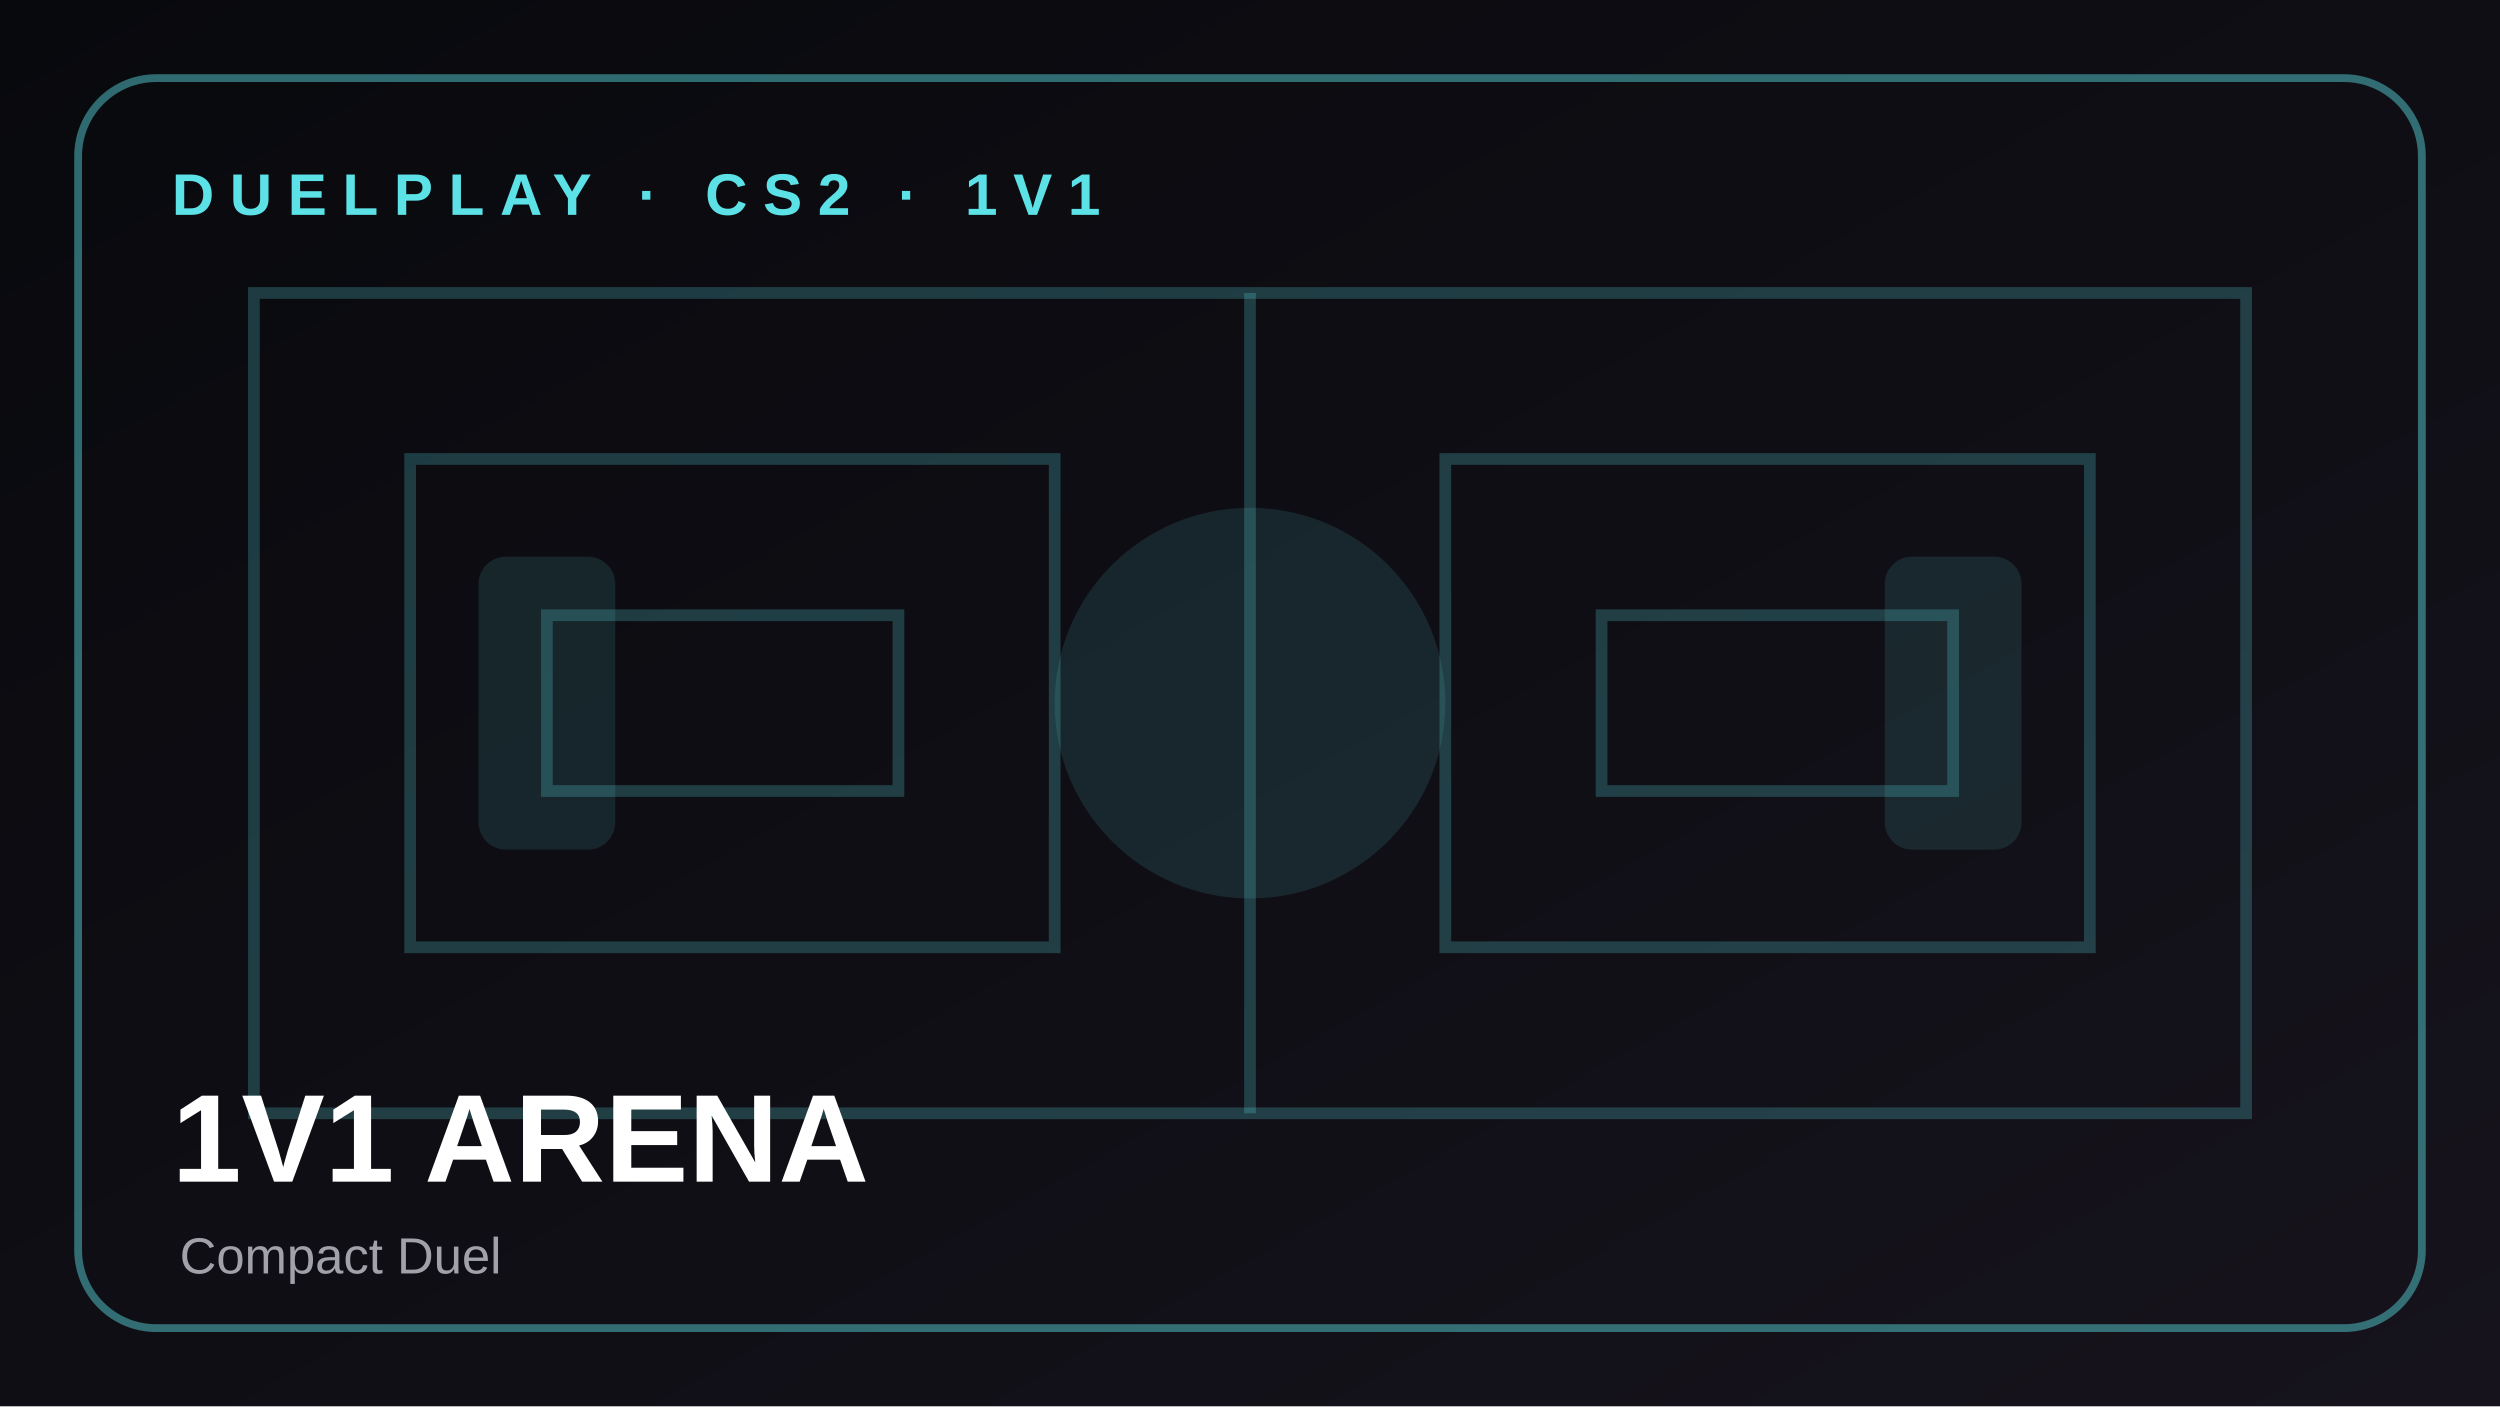
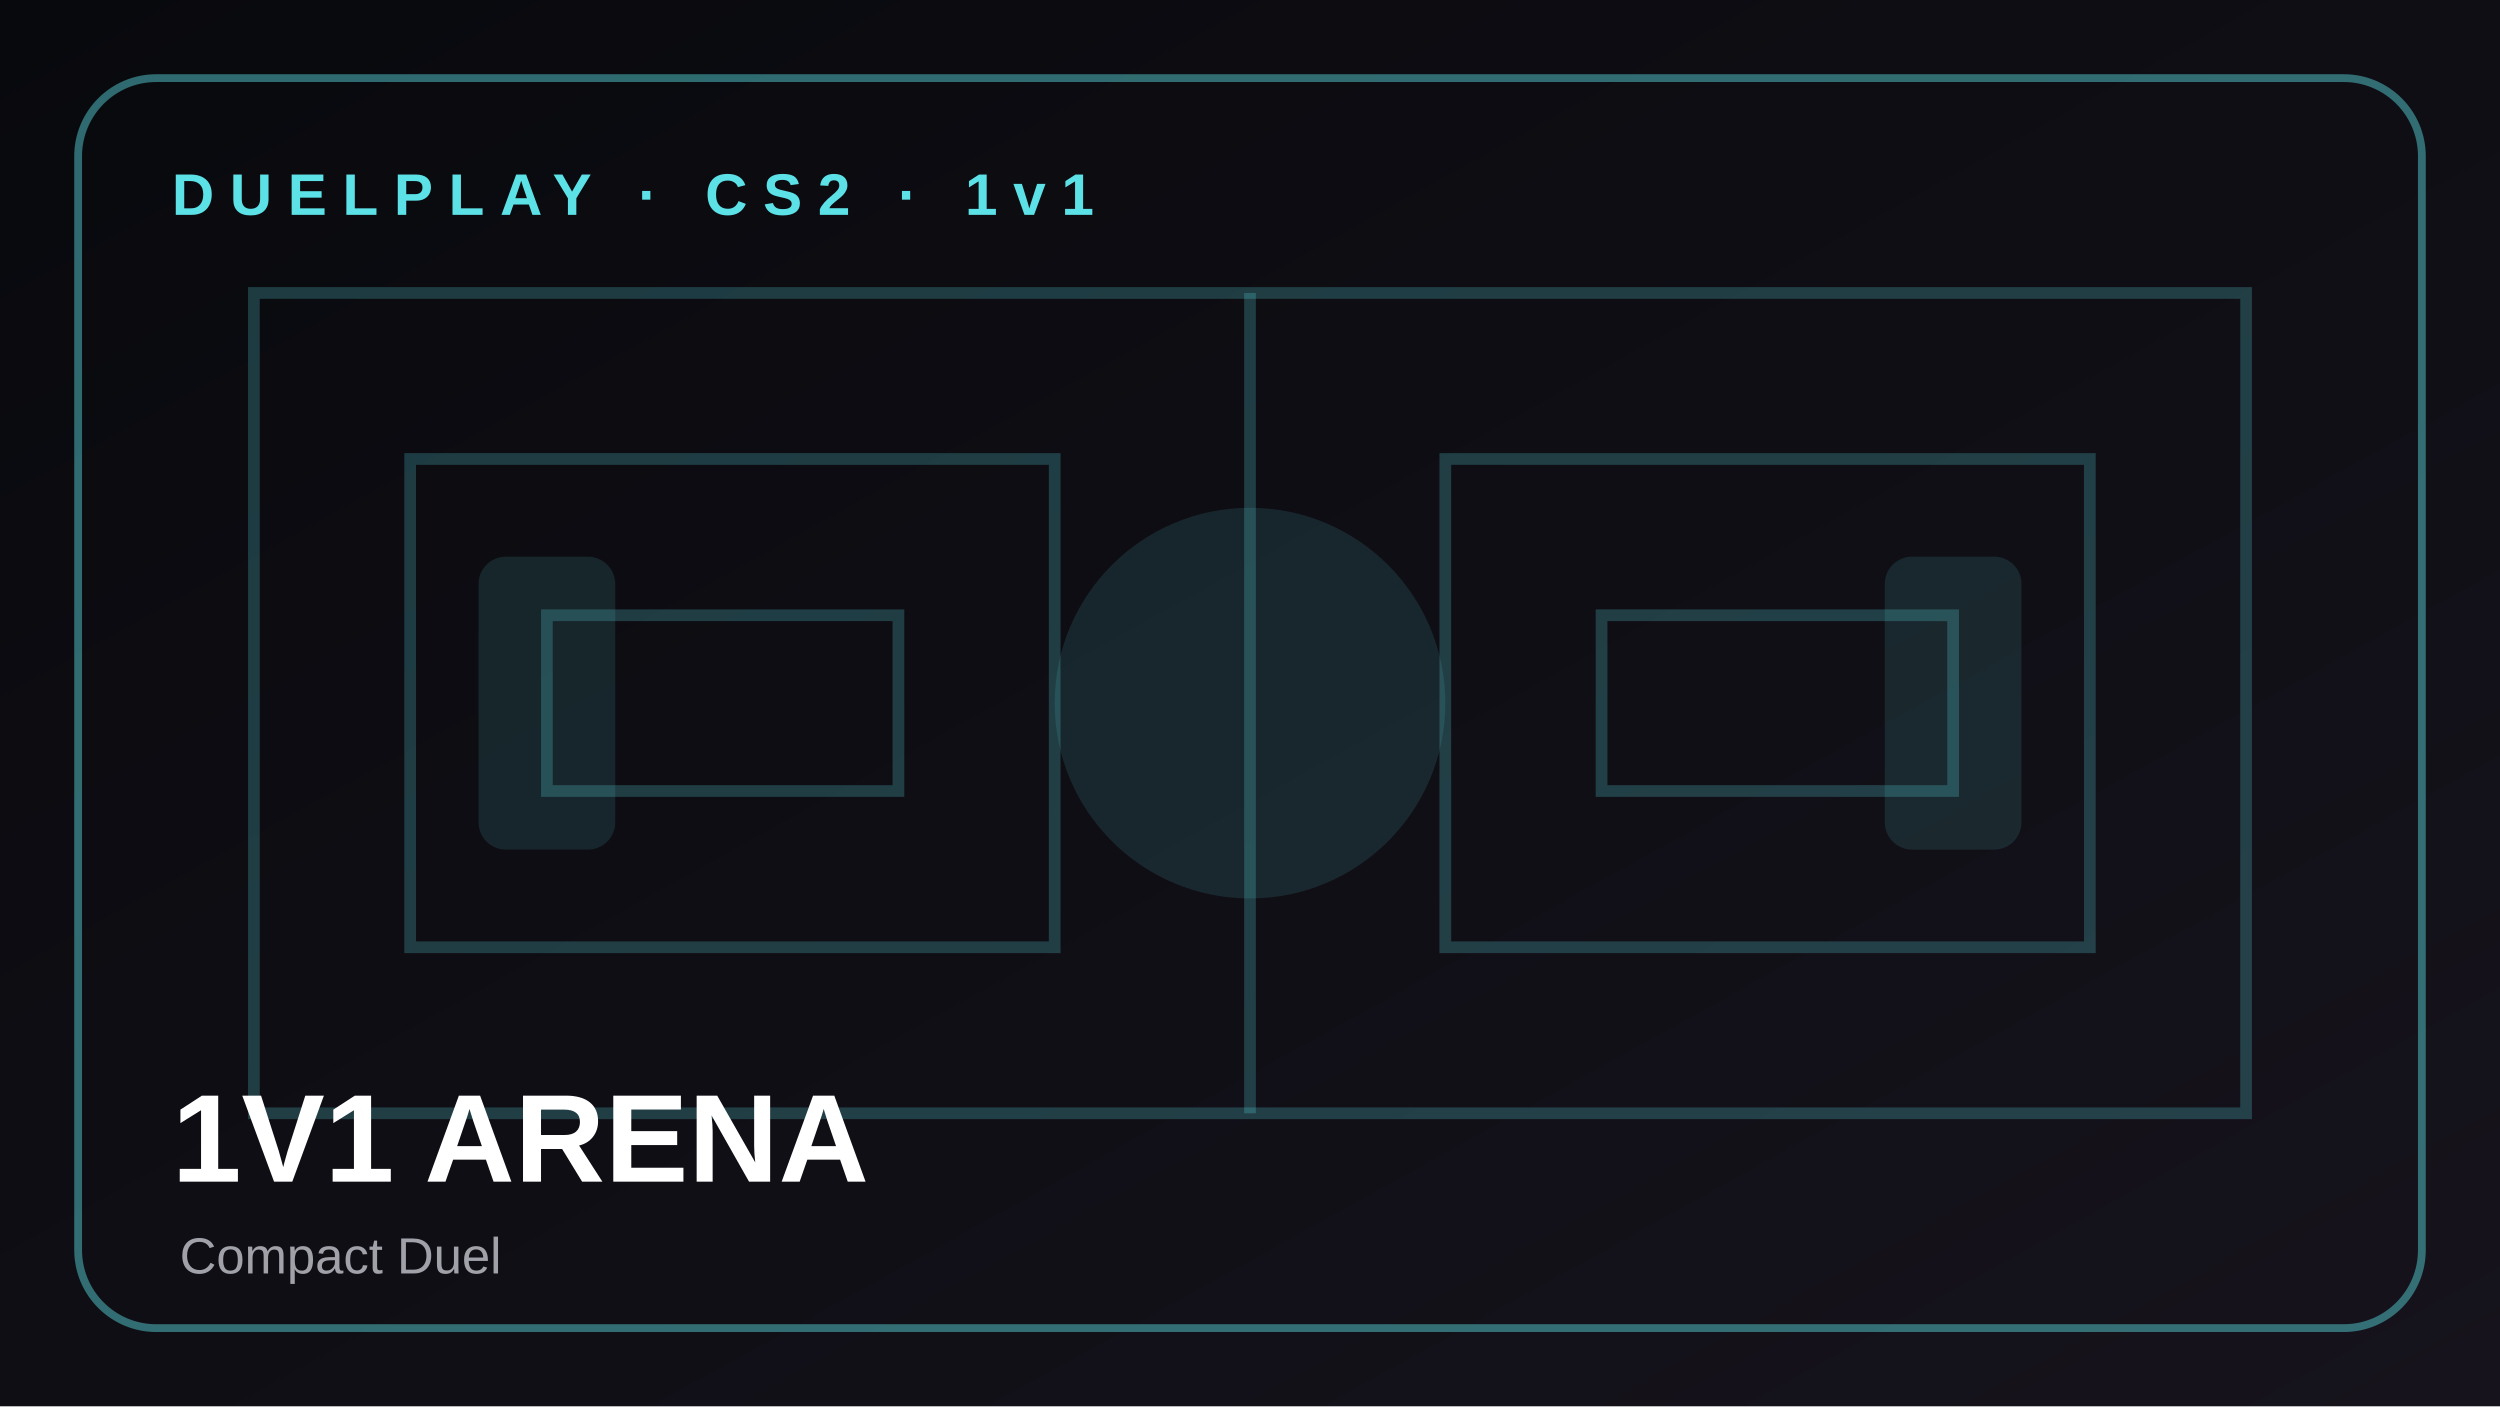
<svg xmlns="http://www.w3.org/2000/svg" viewBox="0 0 1280 720">
  <defs>
    <linearGradient id="g" x1="0" x2="1" y1="0" y2="1">
      <stop stop-color="#08090d" />
      <stop offset="1" stop-color="#16131c" />
    </linearGradient>
  </defs>
  <rect width="1280" height="720" fill="url(#g)" />
  <rect x="40" y="40" width="1200" height="640" rx="40" fill="none" stroke="#5ce1e6" stroke-opacity=".45" stroke-width="4" />
  <g fill="none" stroke="#5ce1e6" stroke-opacity=".23" stroke-width="6">
    <path d="M130 150h1020v420H130z" />
    <path d="M640 150v420" />
    <path d="M210 235h330v250H210z" />
    <path d="M740 235h330v250H740z" />
    <path d="M280 315h180v90H280z" />
    <path d="M820 315h180v90H820z" />
  </g>
  <g fill="#5ce1e6" fill-opacity=".12">
    <circle cx="640" cy="360" r="100" />
    <rect x="245" y="285" width="70" height="150" rx="14" />
    <rect x="965" y="285" width="70" height="150" rx="14" />
  </g>
-   <text x="88" y="110" fill="#5ce1e6" font-family="Arial, sans-serif" font-size="30" font-weight="700" letter-spacing="8">DUELPLAY · CS2 · 1V1</text>
+   <text x="88" y="110" fill="#5ce1e6" font-family="Arial, sans-serif" font-size="30" font-weight="700" letter-spacing="8">DUELPLAY · CS2 · 1v1</text>
  <text x="88" y="605" fill="#fff" font-family="Arial, sans-serif" font-size="64" font-weight="900">1V1 ARENA</text>
  <text x="92" y="652" fill="#a1a1aa" font-family="Arial, sans-serif" font-size="26">Compact Duel</text>
</svg>
